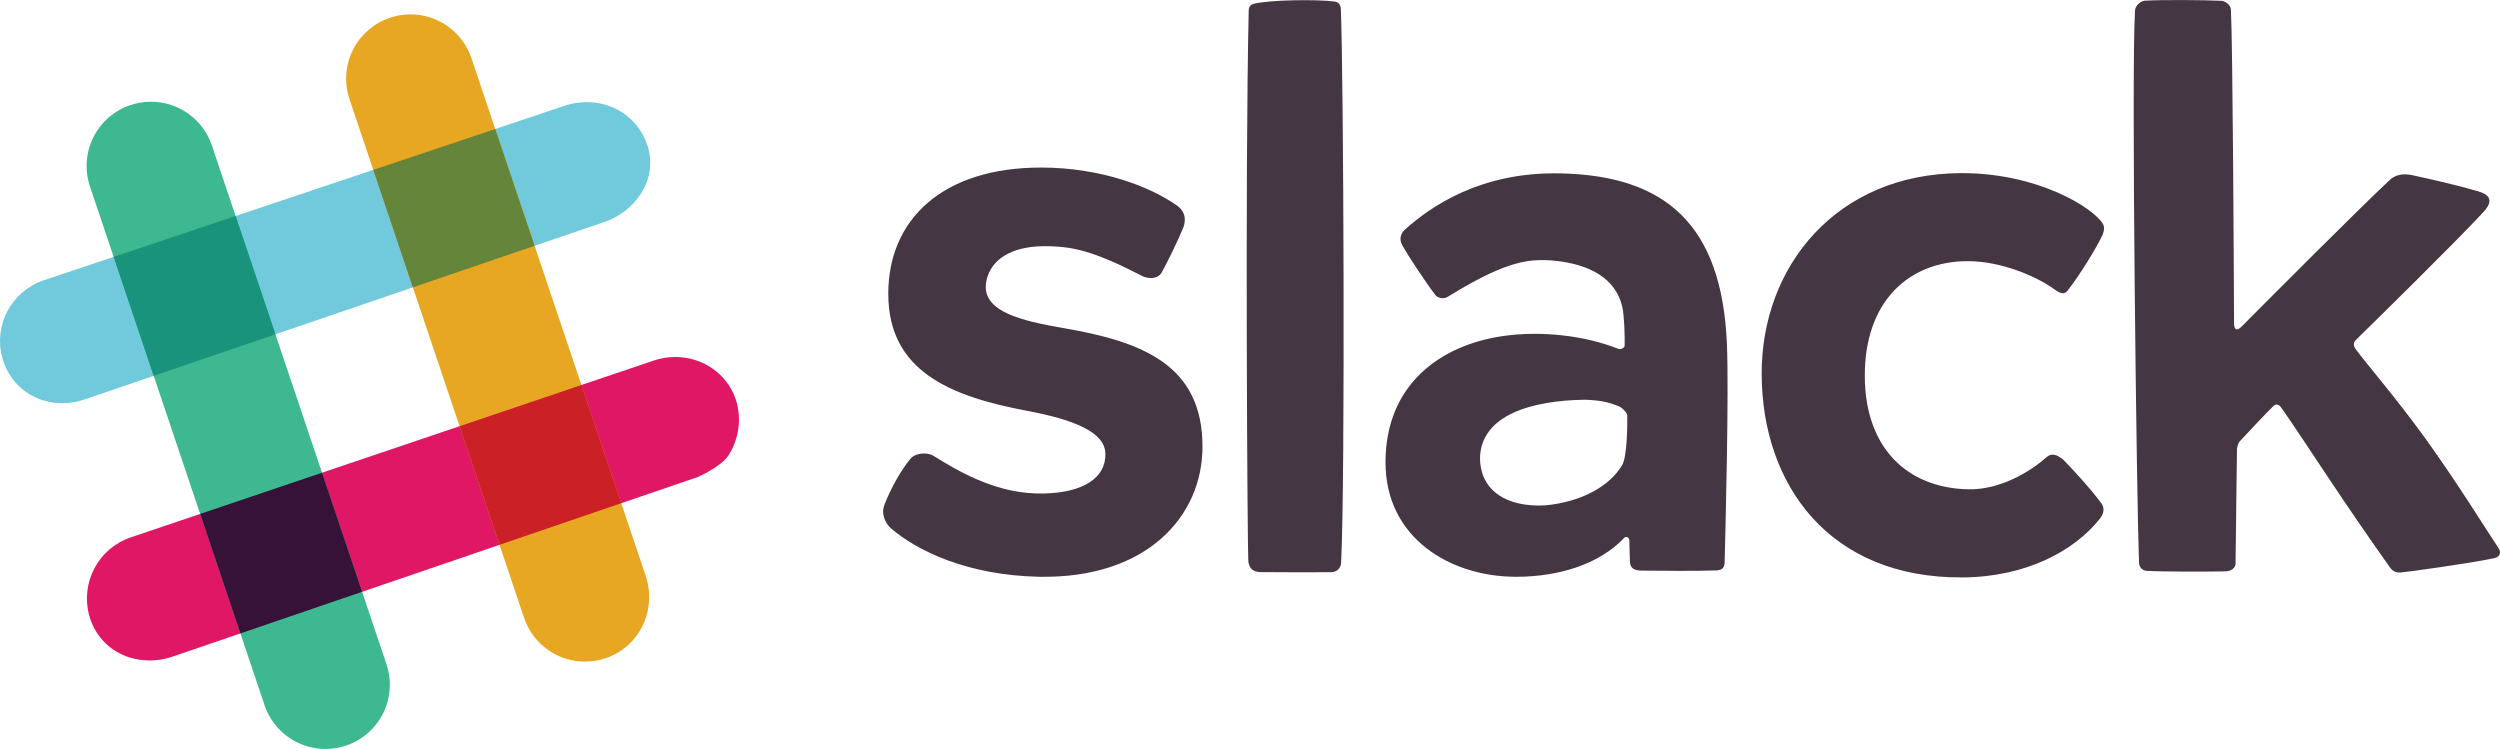
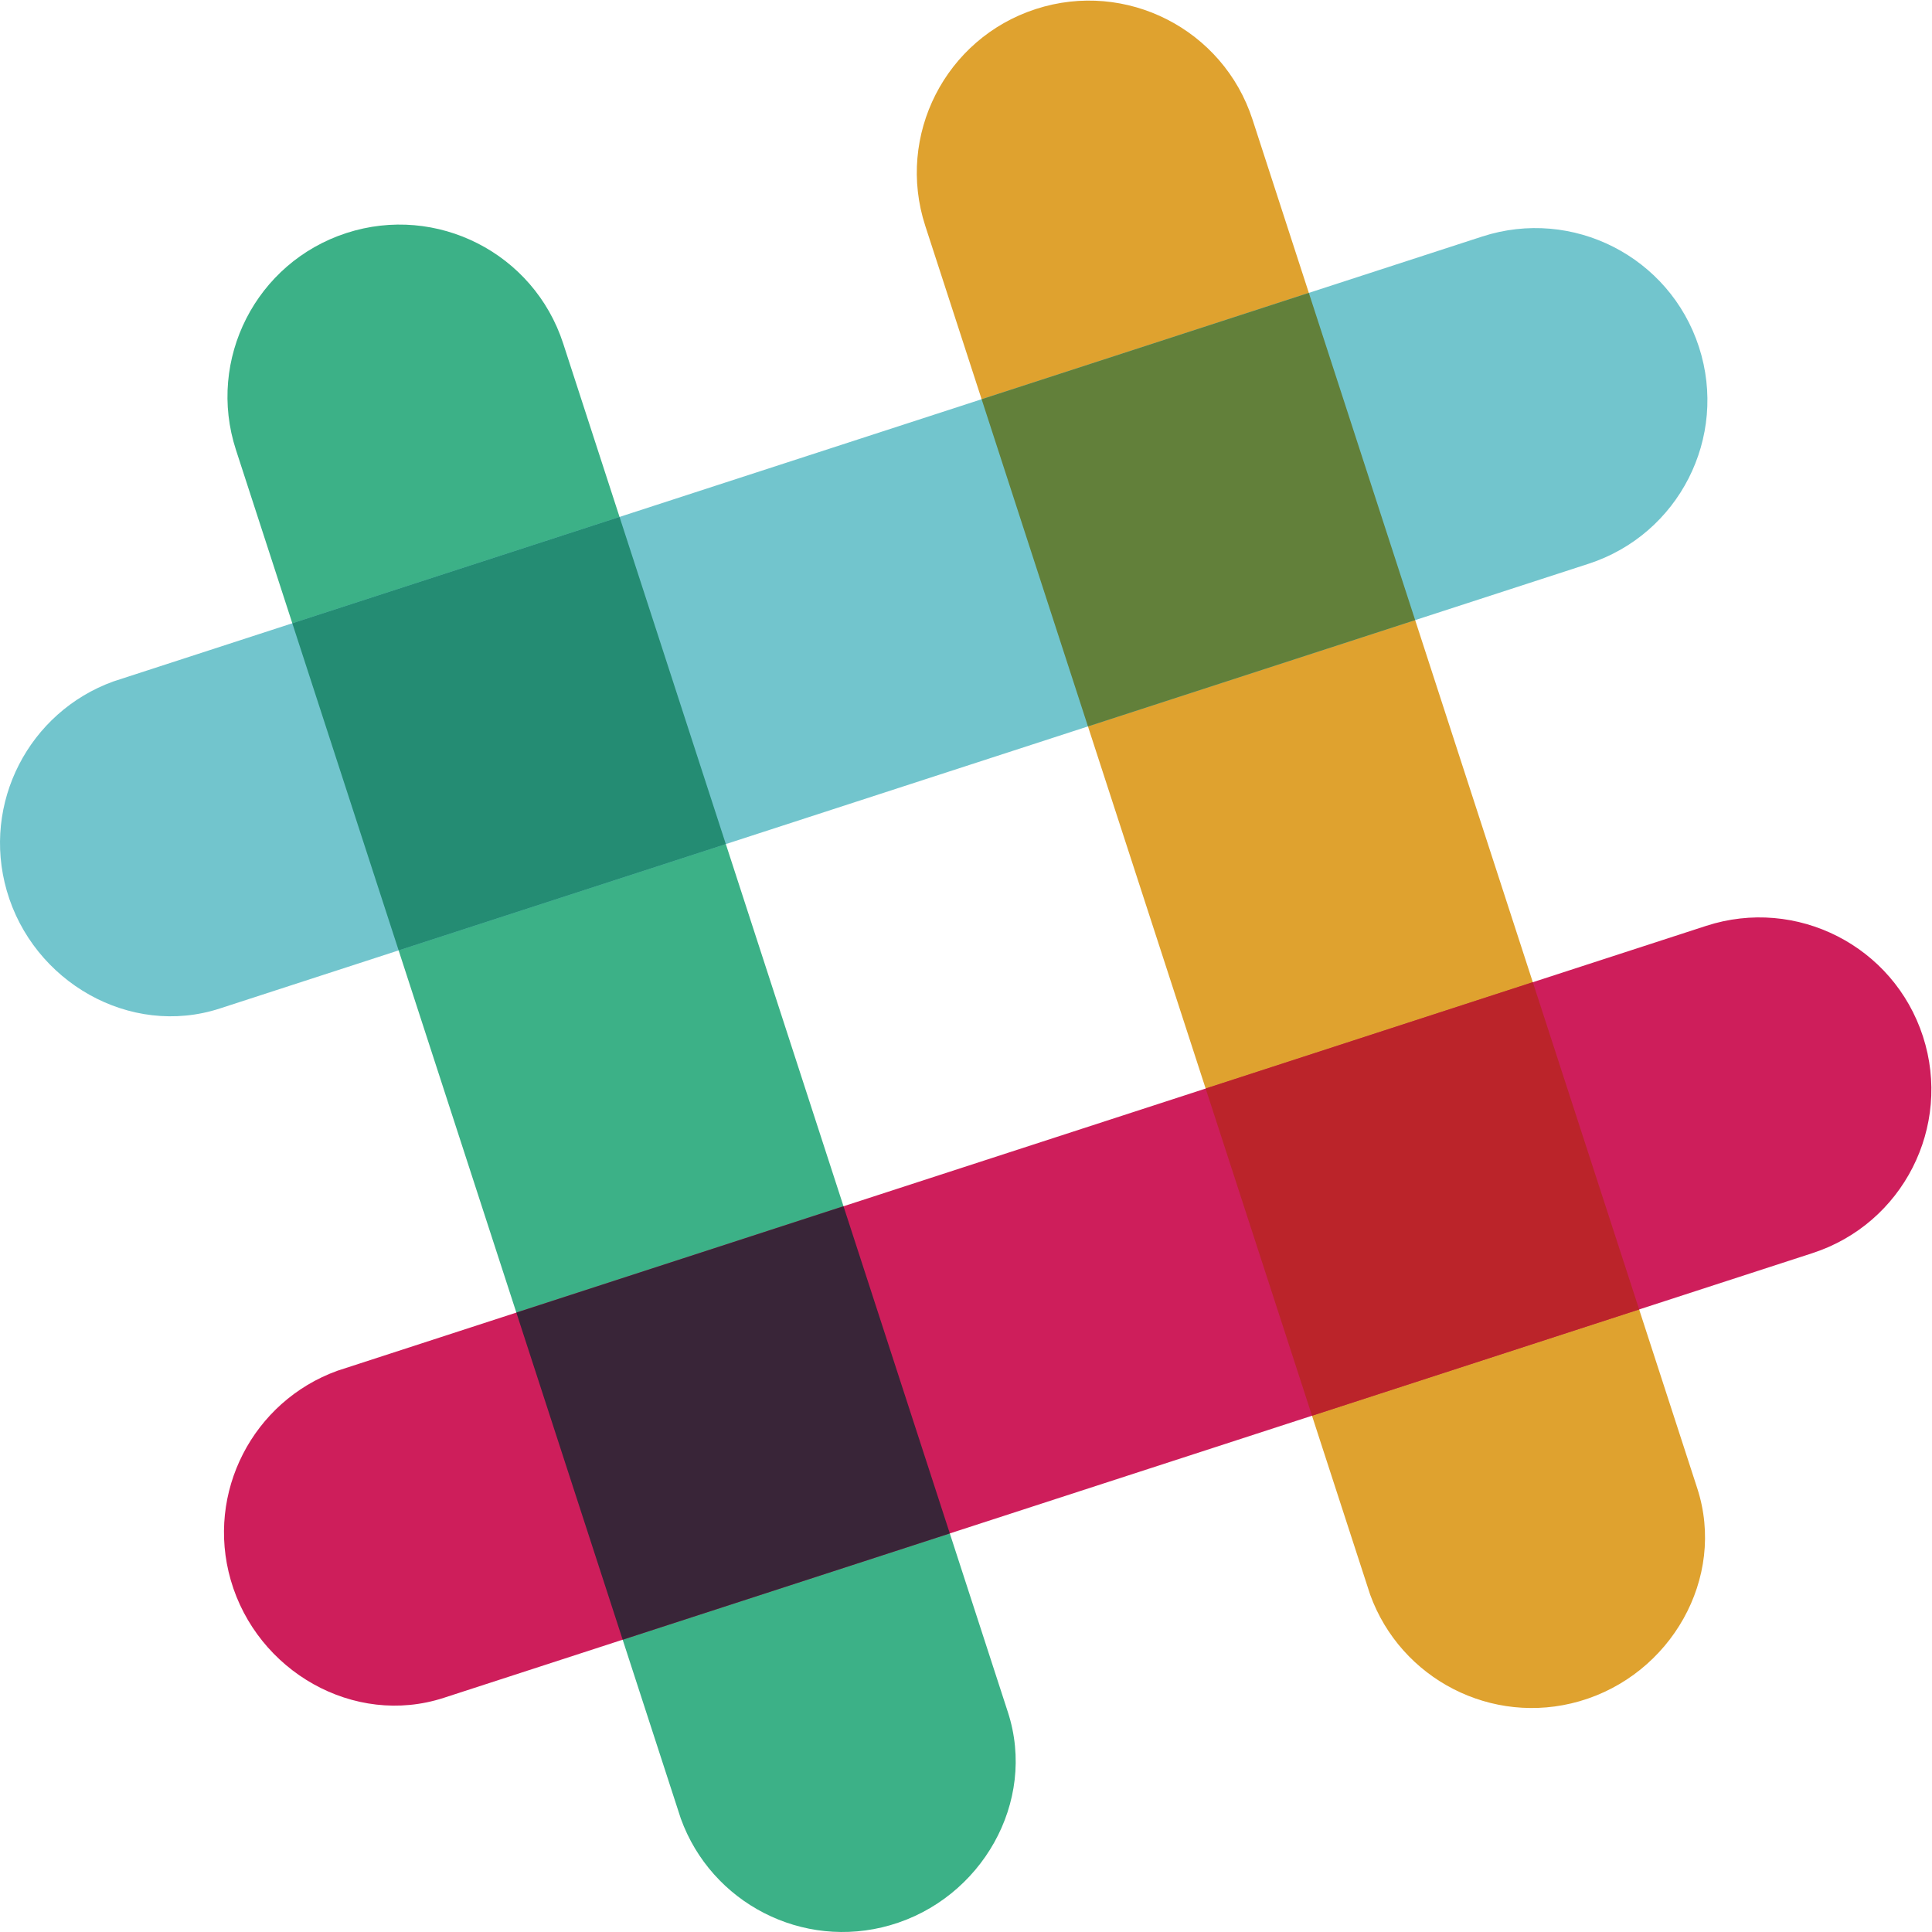
- <svg xmlns="http://www.w3.org/2000/svg" width="2500" height="749" viewBox="1.464 25.444 498.152 149.23">
-   <path fill="#443642" d="M178.463 83.987c0-14.818 10.804-25.165 30.438-25.165 11.98 0 21.783 3.825 27.094 7.572.76.535 2.116 1.833 1.303 4.247-1.042 2.6-2.953 6.51-4.324 9.05-.798 1.48-2.836 1.285-3.88.756-3.783-1.917-9.988-5.16-15.688-5.758a33.378 33.378 0 0 0-4.347-.188c-5.02.112-9.214 1.855-10.691 5.685a6.74 6.74 0 0 0-.477 2.274c-.138 5.047 6.886 6.872 15.395 8.334 15.819 2.71 27.787 7.348 27.787 23.63 0 13.827-10.989 26.323-32.52 25.94-14.194-.287-24.264-5.083-29.66-9.737-.184-.158-2.238-2.25-1.137-4.766 1.26-3.239 3.387-6.951 5.056-8.922.928-1.266 3.377-1.467 4.65-.678 4.448 2.764 11.768 7.196 20.206 7.49.666.023 1.326.027 1.974.01 7.59-.184 12.182-3.062 12.086-7.91-.082-4.271-6.1-6.766-15.683-8.572-15.284-2.879-27.58-7.917-27.58-23.292M317.316 105.086c-10.778.141-20.66 3.087-20.945 11.51-.003 6.684 5.419 9.967 13.029 9.537 7.3-.703 12.867-3.869 15.32-8.07.907-1.557 1.045-7.383.99-9.873-.014-.53-1.062-1.533-1.521-1.726-2.29-.965-3.985-1.263-6.874-1.38m-35.862-33.938c5.04-4.51 15.033-11.53 30.959-11.16 21.017.437 32.12 10.29 33.154 33.86.426 9.72-.28 36.832-.448 43.587-.025.969-.353 1.639-1.659 1.664-3.461.139-11.457.084-15.131.036-1.854-.09-2.069-1.01-2.093-1.973-.016-.63-.07-2.498-.109-4.021-.021-.808-.78-.785-.974-.578-4.93 5.264-13.004 7.806-21.59 7.806-13.05 0-26.06-7.677-26.02-22.88.04-15.57 11.08-23.25 23.208-25.061 7.766-1.156 16.52-.128 23.149 2.506.424.17 1.29-.076 1.297-.677.027-1.984-.069-5.765-.45-7.557-.973-4.566-4.782-8.24-12.784-9.23-1.648-.203-3.307-.27-4.968-.138-6.361.5-14.016 5.46-17.186 7.317-.746.436-1.914.117-2.292-.37-1.85-2.39-6.5-9.38-6.866-10.497-.366-1.114.15-2.052.801-2.638l.002.004zM352.496 100.13c-.125-21.715 15.005-40.034 39.573-40.195 15.33-.1 26.467 6.85 28.431 10.128.399.77.194 1.413-.082 2.188-1.298 2.74-4.576 8.034-6.912 11.034-.995 1.278-2.075.183-3.33-.652-3.483-2.32-10.101-5.157-16.614-5.157-11.816.002-20.615 8.104-20.517 23.01.092 14.304 8.52 22.165 20.558 22.45 6.293.158 12.39-3.459 15.67-6.422 1.03-.899 2.096-.449 3.273.471 2.31 2.361 5.623 6.006 7.46 8.515 1.203 1.394.303 2.758-.13 3.306-4.984 6.307-14.61 11.615-27.349 11.687-26.674.187-39.906-18.568-40.029-40.36M479.823 139.514c1.252-.094 14.613-1.938 18.714-2.877 1.018-.232 1.38-1.088.811-1.936-2.29-3.434-8.311-13.186-14.617-21.916-5.8-8.027-11.913-15.087-13.89-17.803-.482-.66-.456-1.31.069-1.822 3.761-3.68 19.493-19.105 25.408-25.475 2.29-2.478.915-3.544-1.03-4.123-3.757-1.12-9.834-2.516-13.29-3.245-1.457-.308-3.212-.2-4.486 1.11-5.914 5.515-23.963 23.63-29.351 29.045-.97.977-1.535.76-1.54-.636-.044-10.44-.25-55.138-.623-62.49-.026-.972-1.195-1.71-1.854-1.745-3.388-.177-11.947-.228-15.32-.03-.945.107-1.848 1.07-1.93 1.884-.778 11.756.33 98.054.792 110.126.033.873.683 1.55 1.512 1.599 3.365.195 11.688.182 15.574.109 1.912 0 2.146-1.344 2.146-1.344l.288-23.157s.197-1.03.516-1.37c1.37-1.475 5.16-5.537 6.776-7.107.388-.377 1-.35 1.396.183 1.92 2.59 7.395 11.01 12.47 18.53 4.663 6.908 9.016 13.039 9.32 13.472.702 1 1.522 1.04 2.14 1.021v-.003zM252.59 139.434c1.175.039 10.09.029 14.04.024 1.33.026 2.021-.981 2.065-1.87.839-16.926.48-97.512-.05-110.237-.044-1.1-.515-1.513-1.266-1.613-3.39-.454-13.024-.348-16.112.46-.604.157-.96.616-.979 1.206-.756 32.8-.246 108.42-.086 109.852.159 1.434.909 2.128 2.39 2.178h-.002z" />
-   <path fill="#70CADB" d="M13.997 105.78c-5.494.042-10.148-3.232-11.864-8.342a13.67 13.67 0 0 1-.178-.583c-1.87-6.544 1.756-13.39 8.255-15.582L114.45 46.35a14.128 14.128 0 0 1 3.807-.556c5.64-.044 10.422 3.302 12.18 8.52l.156.504c1.95 6.816-2.895 12.9-8.7 14.85-.004.003-1.06.36-103.662 35.391a13.49 13.49 0 0 1-4.234.721z" />
-   <path fill="#E01765" d="M31.372 157.045c-5.537.04-10.207-3.188-11.903-8.225a13.34 13.34 0 0 1-.18-.579c-1.896-6.622 1.726-13.54 8.247-15.735L131.78 97.263c1.347-.45 2.738-.68 4.137-.693 5.552-.042 10.43 3.35 12.151 8.444l.16.53c1.007 3.521.412 7.478-1.59 10.601-1.492 2.322-6.198 4.366-6.198 4.366L35.8 156.29a14.356 14.356 0 0 1-4.428.757v-.002z" />
-   <path fill="#E8A723" d="M118.148 157.268a12.798 12.798 0 0 1-12.255-8.723l-34.79-103.34-.174-.58c-1.885-6.59 1.74-13.464 8.237-15.654 1.3-.437 2.644-.665 3.997-.677 2.01-.015 3.955.438 5.787 1.343a12.772 12.772 0 0 1 6.449 7.392l34.787 103.331.101.332c1.954 6.842-1.663 13.72-8.16 15.91a12.935 12.935 0 0 1-3.979.666z" />
-   <path fill="#3EB890" d="M66.435 174.674a12.803 12.803 0 0 1-12.26-8.73L19.394 62.608a12.797 12.797 0 0 1 8.051-16.23 12.96 12.96 0 0 1 3.985-.668 12.796 12.796 0 0 1 12.257 8.723l34.782 103.34a12.797 12.797 0 0 1-8.06 16.233 12.88 12.88 0 0 1-3.978.667h.004z" />
-   <path fill="#CC2027" d="M100.997 133.996l24.258-8.294-7.93-23.55-24.286 8.207 7.958 23.637z" />
-   <path fill="#361238" d="M49.364 151.65l24.256-8.293-7.99-23.73-24.28 8.21 8.014 23.813z" />
-   <path fill="#65863A" d="M83.727 82.7l24.26-8.283-7.837-23.275-24.305 8.143L83.727 82.7z" />
-   <path fill="#1A937D" d="M32.088 100.33l24.26-8.283-7.933-23.572-24.305 8.142 7.978 23.713z" />
+ <svg xmlns="http://www.w3.org/2000/svg" width="2500" height="2500" viewBox="0 0 256 256" preserveAspectRatio="xMidYMid">
+   <path d="M165.964 15.838c-3.89-11.975-16.752-18.528-28.725-14.636-11.975 3.89-18.528 16.752-14.636 28.725l58.947 181.365c4.048 11.187 16.132 17.473 27.732 14.135 12.1-3.483 19.475-16.334 15.614-28.217L165.964 15.838" fill="#DFA22F" />
+   <path d="M74.626 45.516C70.734 33.542 57.873 26.989 45.9 30.879 33.924 34.77 27.37 47.631 31.263 59.606l58.948 181.366c4.047 11.186 16.132 17.473 27.732 14.132 12.099-3.481 19.474-16.332 15.613-28.217L74.626 45.516" fill="#3CB187" />
+   <path d="M240.162 166.045c11.975-3.89 18.526-16.75 14.636-28.726-3.89-11.973-16.752-18.527-28.725-14.636L44.708 181.632c-11.187 4.046-17.473 16.13-14.135 27.73 3.483 12.099 16.334 19.475 28.217 15.614l181.372-58.93" fill="#CE1E5B" />
+   <path d="M82.508 217.27l43.347-14.084-14.086-43.352-43.35 14.09 14.089 43.347" fill="#392538" />
+   <path d="M173.847 187.591c16.388-5.323 31.62-10.273 43.348-14.084l-14.088-43.36-43.35 14.09 14.09 43.354" fill="#BB242A" />
+   <path d="M210.484 74.706c11.974-3.89 18.527-16.751 14.637-28.727-3.89-11.973-16.752-18.526-28.727-14.636L15.028 90.293C3.842 94.337-2.445 106.422.896 118.022c3.481 12.098 16.332 19.474 28.217 15.613l181.371-58.93" fill="#72C5CD" />
+   <path d="M52.822 125.933c11.805-3.836 27.025-8.782 43.354-14.086-5.323-16.39-10.273-31.622-14.084-43.352l-43.36 14.092 14.09 43.346" fill="#248C73" />
+   <path d="M144.16 96.256l43.356-14.088a546179.21 546179.21 0 0 0-14.089-43.36L130.07 52.9l14.09 43.356" fill="#62803A" />
</svg>
